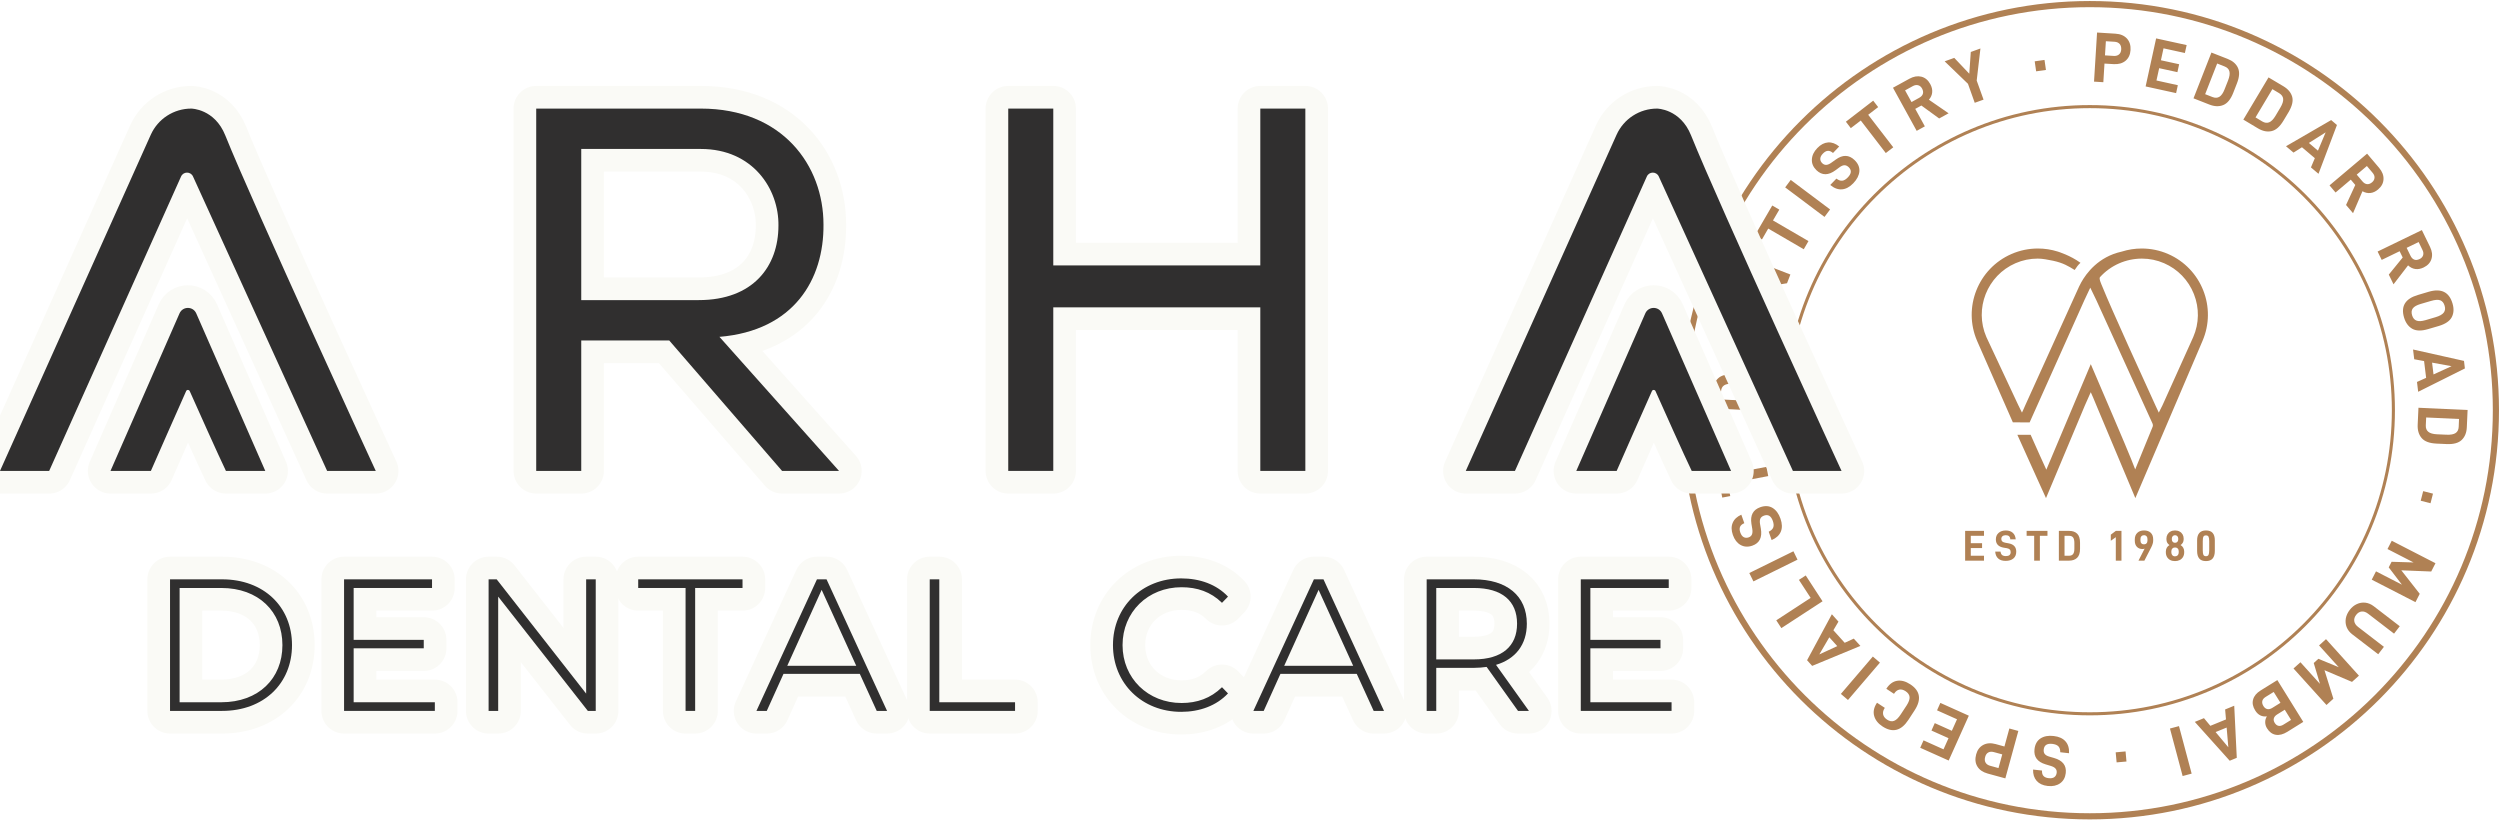
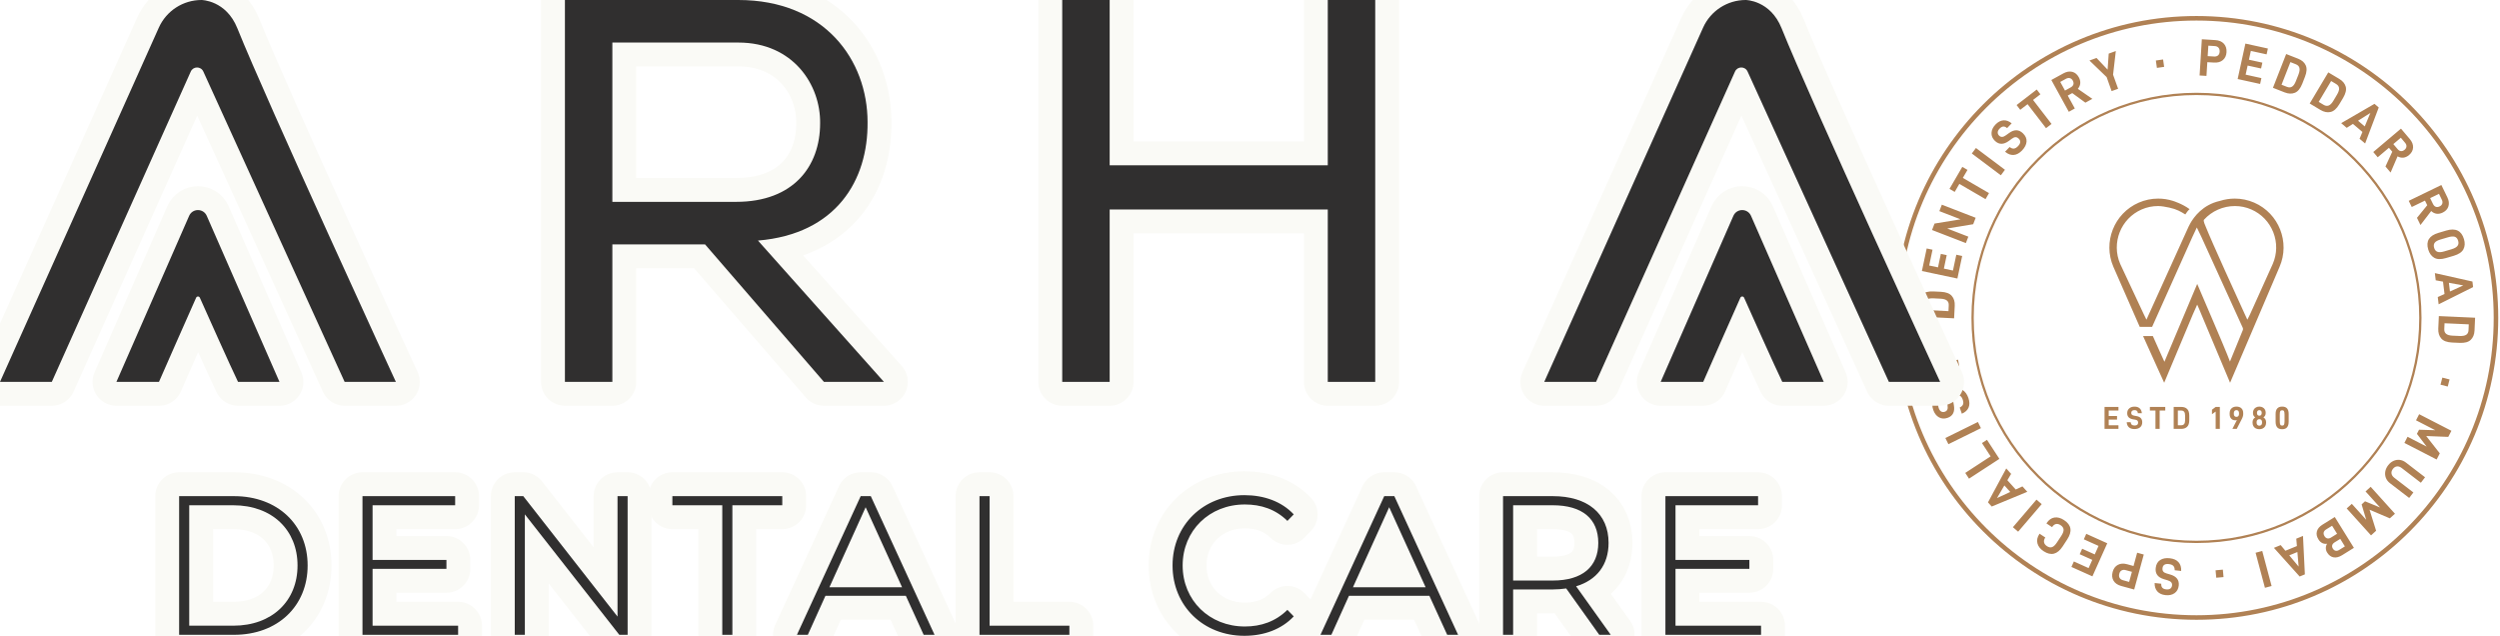
- <svg xmlns="http://www.w3.org/2000/svg" viewBox="0 -105.46 2428.01 796.8" role="img" aria-label="Arha Dental Care">
-   <g transform="translate(1631.22 -105.46) scale(3.98399)">
+ <svg xmlns="http://www.w3.org/2000/svg" viewBox="0 0 2303.71 585.88" role="img" aria-label="Arha Dental Care">
+   <g transform="translate(1745.95 14.06) scale(2.78879)">
    <g fill="none" stroke="#B08154">
      <circle cx="100" cy="100" r="99" stroke-width="1.5" />
      <circle cx="100" cy="100" r="74.01" stroke-width=".75" />
    </g>
    <g fill="#B08154">
      <path d="M109.05 9.39C108.39 8.68 107.46 8.28 106.24 8.21L101.77 7.93L101.03 19.9L103.3 20.04L103.58 15.5L105.78 15.63C107 15.71 107.97 15.43 108.72 14.81C109.46 14.19 109.86 13.32 109.93 12.21C110 11.05 109.71 10.11 109.05 9.39ZM107.11 13.28C106.78 13.55 106.35 13.67 105.8 13.63L103.7 13.5L103.92 10.05L106.02 10.18C106.57 10.21 106.99 10.39 107.28 10.72C107.57 11.05 107.69 11.5 107.66 12.07C107.62 12.61 107.44 13.01 107.11 13.28ZM117.97 11.78 123.18 12.92 123.61 10.99 116.17 9.36 113.61 21.07 121.04 22.7 121.46 20.77 116.25 19.62 116.91 16.62 121.36 17.59 121.78 15.66 117.34 14.69ZM129.65 12.81 125.28 23.97 129.15 25.49C130.4 25.98 131.53 26.02 132.53 25.61C133.54 25.2 134.35 24.21 134.97 22.63L135.86 20.35C136.48 18.78 136.56 17.51 136.11 16.53C135.67 15.56 134.82 14.83 133.58 14.35ZM129.92 23.66 128.12 22.96 131.05 15.48 132.84 16.19C133.49 16.44 133.89 16.84 134.03 17.39C134.18 17.94 134.07 18.69 133.7 19.64L132.85 21.79C132.5 22.69 132.08 23.29 131.6 23.59C131.11 23.89 130.55 23.91 129.92 23.66ZM143.57 18.87 137.43 29.16 140.99 31.29C142.15 31.98 143.25 32.2 144.31 31.96C145.37 31.73 146.33 30.88 147.2 29.43L148.46 27.33C149.32 25.87 149.62 24.63 149.34 23.6C149.05 22.57 148.34 21.71 147.2 21.03ZM142.05 29.61 140.4 28.62 144.51 21.73 146.17 22.72C146.76 23.08 147.09 23.54 147.14 24.1C147.2 24.67 146.96 25.39 146.44 26.26L145.26 28.25C144.76 29.08 144.25 29.61 143.72 29.82C143.2 30.03 142.64 29.96 142.05 29.61ZM154.86 38.56 153.91 40.81 155.75 42.37 160.25 30.47 158.84 29.27 147.83 35.65 149.66 37.2 151.72 35.9ZM155.62 36.73 153.41 34.85 157.49 32.27ZM164.72 45.09 162.47 49.97 164.17 51.97 166.47 46.62C167.1 46.98 167.75 47.12 168.4 47.05C169.05 46.98 169.68 46.69 170.28 46.18C171.12 45.47 171.56 44.64 171.6 43.69C171.65 42.75 171.29 41.83 170.54 40.93L167.6 37.46L158.44 45.19L159.91 46.93L163.62 43.79ZM165.07 42.57 167.55 40.47 168.94 42.12C169.28 42.52 169.44 42.92 169.41 43.34C169.38 43.76 169.18 44.12 168.81 44.44C168.4 44.78 168 44.93 167.59 44.89C167.18 44.85 166.81 44.62 166.46 44.21ZM176.28 62.77 172.89 66.94 174.04 69.31 177.59 64.69C178.12 65.19 178.71 65.49 179.36 65.58C180 65.67 180.68 65.54 181.39 65.2C182.38 64.72 183.02 64.02 183.29 63.12C183.57 62.21 183.45 61.23 182.94 60.18L180.95 56.09L170.16 61.32L171.16 63.36L175.53 61.24ZM177.24 60.42 180.16 59 181.1 60.94C181.33 61.4 181.38 61.84 181.25 62.24C181.12 62.63 180.84 62.94 180.4 63.15C179.92 63.38 179.49 63.43 179.1 63.29C178.72 63.14 178.41 62.83 178.18 62.35ZM179.97 71.91C176.92 72.81 175.79 74.63 176.6 77.38C176.98 78.66 177.64 79.58 178.58 80.13C179.52 80.68 180.8 80.72 182.43 80.24L185.06 79.47C186.68 78.99 187.74 78.27 188.24 77.32C188.74 76.36 188.8 75.24 188.42 73.97C187.6 71.18 185.66 70.23 182.6 71.13ZM179.65 78.16C179.13 77.97 178.77 77.53 178.57 76.87C178.36 76.17 178.42 75.6 178.75 75.17C179.07 74.73 179.71 74.38 180.65 74.1L183.14 73.37C184.14 73.07 184.9 73.02 185.42 73.2C185.93 73.39 186.3 73.83 186.5 74.53C186.7 75.2 186.63 75.76 186.28 76.21C185.94 76.66 185.28 77.03 184.3 77.32L181.82 78.05C180.89 78.32 180.17 78.36 179.65 78.16ZM181.99 92.11 179.76 93.11 180.05 95.51 191.44 89.82 191.22 87.98 178.8 85.2 179.09 87.58 181.49 88.02ZM183.79 91.28 183.44 88.4 188.19 89.27ZM192.1 99.94 180.12 99.4 179.93 103.55C179.87 104.89 180.2 105.98 180.91 106.8C181.62 107.62 182.82 108.06 184.51 108.14L186.96 108.25C188.65 108.33 189.88 108 190.65 107.26C191.43 106.52 191.85 105.49 191.91 104.16ZM181.91 103.69 182 101.77 190.01 102.13 189.93 104.05C189.9 104.75 189.65 105.25 189.17 105.57C188.7 105.88 187.96 106.02 186.94 105.97L184.63 105.87C183.66 105.82 182.95 105.62 182.52 105.26C182.08 104.9 181.88 104.38 181.91 103.69ZM183.66 120.34 181.27 119.73 180.67 122.07 183.06 122.68ZM179.39 146.79 180.43 144.76 175.94 139.03 183.23 139.32 184.27 137.3 173.61 131.82 172.57 133.84 178.93 137.11 173.57 136.95 172.87 138.31 176.09 142.53 169.77 139.28 168.73 141.31ZM165.1 147.26C164.43 147.57 163.85 148.05 163.36 148.69C162.86 149.35 162.54 150.03 162.41 150.76C162.29 151.49 162.35 152.19 162.61 152.87C162.88 153.54 163.32 154.12 163.94 154.6L170.31 159.49L171.7 157.68L165.4 152.83C164.85 152.41 164.55 151.94 164.47 151.42C164.39 150.9 164.55 150.4 164.93 149.9C165.31 149.4 165.76 149.13 166.28 149.07C166.79 149.02 167.32 149.2 167.86 149.62L174.17 154.47L175.56 152.66L169.2 147.77C168.57 147.29 167.9 147.01 167.18 146.92C166.47 146.84 165.77 146.95 165.1 147.26ZM157.7 171.86 159.38 170.33 157.21 163.38 163.92 166.23 165.61 164.71 157.58 155.81 155.89 157.34 160.69 162.65 155.72 160.6 154.59 161.63 156.11 166.71 151.35 161.44 149.66 162.96ZM141.56 174.39C142.04 174.63 142.58 174.71 143.17 174.63C142.89 175.08 142.75 175.56 142.76 176.08C142.77 176.6 142.92 177.09 143.2 177.54C143.76 178.45 144.47 178.97 145.33 179.12C146.19 179.27 147.12 179.03 148.12 178.42L152.04 175.98L145.72 165.79L141.63 168.33C140.65 168.94 140.04 169.67 139.81 170.53C139.57 171.38 139.74 172.27 140.32 173.19C140.66 173.75 141.07 174.14 141.56 174.39ZM149.06 175.5 147.22 176.64C146.78 176.92 146.37 177.02 146.01 176.94C145.64 176.87 145.33 176.63 145.07 176.21C144.84 175.83 144.77 175.46 144.87 175.11C144.97 174.75 145.24 174.44 145.68 174.16L147.53 173.02ZM142.05 170.9C142.13 170.52 142.41 170.18 142.87 169.89L144.83 168.68L146.48 171.33L144.52 172.55C144.06 172.84 143.64 172.94 143.27 172.86C142.89 172.77 142.58 172.53 142.33 172.13C142.06 171.69 141.97 171.29 142.05 170.9ZM129.39 176.94 127.83 175.07 125.6 175.98 134.11 185.45 135.83 184.74 135.21 172.04 132.99 172.95 133.2 175.38ZM130.67 178.46 133.36 177.36 133.77 182.17ZM124.83 188.59 121.74 177.01 119.54 177.6 122.63 189.18ZM108.94 185.64 108.72 183.18 106.31 183.4 106.54 185.85ZM94.06 180.71C93.42 179.99 92.46 179.56 91.19 179.42C89.89 179.27 88.82 179.47 87.98 180.02C87.14 180.57 86.66 181.44 86.52 182.64C86.31 184.5 87.21 185.73 89.22 186.33L90.45 186.7C91.01 186.87 91.4 187.08 91.64 187.36C91.88 187.63 91.97 187.97 91.93 188.38C91.87 188.86 91.68 189.21 91.35 189.45C91.02 189.68 90.56 189.77 89.98 189.7C89.4 189.64 88.98 189.46 88.71 189.16C88.44 188.86 88.32 188.42 88.35 187.84L86.17 187.6C86.14 188.74 86.43 189.65 87.04 190.35C87.66 191.05 88.55 191.47 89.73 191.6C90.94 191.74 91.94 191.52 92.75 190.96C93.55 190.4 94.01 189.56 94.14 188.46C94.35 186.61 93.39 185.38 91.28 184.78L90.18 184.46C89.64 184.31 89.26 184.1 89.03 183.82C88.8 183.54 88.72 183.17 88.77 182.7C88.89 181.65 89.59 181.2 90.86 181.34C91.53 181.42 92.02 181.61 92.33 181.92C92.64 182.23 92.8 182.71 92.8 183.38L94.94 183.62C95 182.4 94.71 181.43 94.06 180.71ZM72.58 186.83C73.08 187.67 73.92 188.24 75.09 188.57L79.41 189.75L82.58 178.19L80.39 177.59L79.19 181.98L77.06 181.39C75.88 181.07 74.87 181.14 74.02 181.6C73.17 182.05 72.59 182.82 72.3 183.89C71.99 185.02 72.08 186 72.58 186.83ZM75.27 183.43C75.65 183.23 76.1 183.2 76.63 183.35L78.66 183.9L77.74 187.24L75.71 186.68C75.18 186.54 74.8 186.27 74.59 185.9C74.37 185.52 74.34 185.05 74.5 184.49C74.64 183.98 74.9 183.62 75.27 183.43ZM64.34 182.67 59.47 180.48 58.66 182.29 65.6 185.4 70.51 174.47 63.57 171.35 62.76 173.16 67.63 175.34 66.37 178.15 62.21 176.28 61.4 178.09 65.56 179.95ZM57.27 173.2C59.02 170.54 58.67 168.41 56.24 166.82C55.13 166.09 54.06 165.8 53.04 165.96C52.03 166.12 51.17 166.74 50.46 167.81L50.4 167.91L52.27 169.14L52.35 169.02C52.68 168.52 53.08 168.22 53.56 168.11C54.03 168.01 54.54 168.14 55.08 168.49C55.69 168.89 56.02 169.37 56.07 169.92C56.11 170.48 55.87 171.16 55.34 171.98L53.92 174.14C53.35 175.01 52.81 175.54 52.28 175.73C51.76 175.93 51.19 175.83 50.58 175.43C50.04 175.07 49.72 174.65 49.62 174.16C49.52 173.66 49.64 173.16 49.98 172.64L50.03 172.56L48.13 171.31L48.06 171.41C47.37 172.47 47.16 173.5 47.43 174.51C47.7 175.51 48.38 176.38 49.47 177.09C51.93 178.7 54.02 178.17 55.77 175.5ZM41.05 170.64 48.84 161.53 47.11 160.05 39.32 169.16ZM37.49 153.64 38.73 151.54 37.12 149.74 31.08 160.95 32.32 162.33 44.08 157.46 42.47 155.68 40.25 156.7ZM36.5 155.36 38.44 157.51 34.06 159.53ZM24.81 153.12 34.85 146.58 30.75 140.28 29.09 141.36 31.95 145.75 23.57 151.22ZM18 141.73 28.75 136.43 27.75 134.39 16.99 139.69ZM24.68 129.6C25.05 128.71 25.02 127.66 24.6 126.45C24.17 125.21 23.52 124.34 22.67 123.82C21.81 123.3 20.82 123.24 19.68 123.64C17.91 124.26 17.19 125.6 17.51 127.67L17.72 128.94C17.81 129.51 17.78 129.96 17.64 130.29C17.5 130.63 17.23 130.86 16.84 131C16.39 131.15 15.99 131.14 15.63 130.94C15.27 130.75 15 130.37 14.8 129.81C14.61 129.27 14.59 128.81 14.74 128.43C14.9 128.06 15.24 127.76 15.78 127.54L15.05 125.47C14.01 125.93 13.31 126.59 12.95 127.45C12.58 128.31 12.6 129.29 12.99 130.41C13.39 131.56 14.02 132.37 14.87 132.85C15.73 133.33 16.68 133.39 17.73 133.02C19.49 132.41 20.18 131.02 19.81 128.86L19.61 127.73C19.52 127.17 19.55 126.73 19.7 126.41C19.85 126.09 20.15 125.85 20.6 125.69C21.59 125.34 22.3 125.78 22.73 126.99C22.95 127.63 22.99 128.15 22.84 128.56C22.7 128.97 22.33 129.33 21.73 129.62L22.44 131.66C23.56 131.18 24.31 130.49 24.68 129.6ZM10.78 112.67 8.83 113.04 10.4 121.3 12.35 120.93 11.78 117.93 21.61 116.06 21.18 113.81 11.35 115.67ZM7.91 99.54 19.88 100.14 20.09 96C20.16 94.65 19.84 93.57 19.13 92.75C18.42 91.92 17.23 91.47 15.54 91.38L13.09 91.26C11.4 91.17 10.17 91.5 9.39 92.23C8.61 92.96 8.19 93.99 8.12 95.32ZM18.11 95.84 18.02 97.77 10 97.37 10.1 95.44C10.13 94.75 10.39 94.24 10.86 93.93C11.33 93.62 12.08 93.49 13.1 93.54L15.41 93.66C16.38 93.7 17.08 93.91 17.51 94.27C17.95 94.64 18.15 95.16 18.11 95.84ZM11.65 82.69 12.75 77.47 10.82 77.06 9.24 84.51 20.97 86.99 22.55 79.54 20.61 79.13 19.5 84.35 16.5 83.71 17.44 79.26 15.5 78.85 14.56 83.3ZM15.83 62.59 15.01 64.72 22.01 67.43 13.41 68.83 12.59 70.96 23.77 75.28 24.59 73.16 17.61 70.46 26.19 69.05 27.01 66.92ZM24.31 51.1 22.59 50.1 18.36 57.37 20.08 58.37 21.61 55.72 30.27 60.76 31.42 58.77 22.77 53.74ZM25.74 45.68 35.33 52.88 36.69 51.06 27.1 43.86ZM39.57 46.16C40.53 46.09 41.46 45.59 42.35 44.67C43.26 43.72 43.75 42.75 43.83 41.76C43.9 40.76 43.51 39.84 42.64 39.01C41.29 37.71 39.76 37.67 38.07 38.9L37.02 39.65C36.55 39.99 36.14 40.17 35.78 40.19C35.42 40.22 35.09 40.08 34.79 39.8C34.45 39.47 34.28 39.1 34.3 38.69C34.31 38.29 34.52 37.87 34.93 37.45C35.33 37.03 35.73 36.8 36.13 36.77C36.53 36.74 36.95 36.91 37.4 37.29L38.91 35.71C38.03 34.99 37.13 34.66 36.2 34.72C35.27 34.79 34.4 35.24 33.58 36.09C32.73 36.97 32.29 37.9 32.25 38.88C32.2 39.86 32.58 40.73 33.38 41.51C34.73 42.8 36.28 42.79 38.04 41.48L38.96 40.8C39.41 40.46 39.82 40.29 40.17 40.28C40.53 40.27 40.88 40.43 41.22 40.75C41.98 41.49 41.91 42.31 41.02 43.24C40.56 43.72 40.11 44 39.67 44.05C39.24 44.11 38.76 43.94 38.23 43.54L36.73 45.09C37.66 45.88 38.61 46.23 39.57 46.16ZM48.41 26.11 47.2 24.54 40.54 29.67 41.74 31.24 44.17 29.38 50.27 37.31 52.09 35.91 45.98 27.98ZM58.94 25.72 63.28 28.88 65.58 27.62 60.78 24.31C61.26 23.75 61.53 23.15 61.58 22.5C61.64 21.85 61.48 21.17 61.1 20.48C60.57 19.52 59.85 18.92 58.93 18.69C58.01 18.47 57.04 18.63 56.01 19.2L52.02 21.39L57.8 31.9L59.79 30.8L57.45 26.54ZM56.54 24.88 54.97 22.03 56.86 20.99C57.32 20.74 57.75 20.67 58.15 20.78C58.55 20.89 58.87 21.15 59.11 21.58C59.36 22.05 59.43 22.48 59.31 22.87C59.18 23.26 58.89 23.58 58.42 23.84ZM72.43 19.64 73.34 11.82 70.99 12.67 70.62 17.97 66.96 14.11 64.62 14.95 70.3 20.43 71.95 25.06 74.1 24.29ZM86.57 14.95 86.92 17.39 89.31 17.05 88.96 14.61ZM70.99 130.62H74.21V129.42H69.61V136.67H74.21V135.47H70.99V133.61H73.74V132.42H70.99ZM77.67 136.15C78.1 136.54 78.71 136.73 79.48 136.73C80.27 136.73 80.9 136.54 81.37 136.15C81.83 135.77 82.07 135.21 82.07 134.48C82.07 133.35 81.44 132.67 80.2 132.45L79.43 132.31C79.09 132.25 78.84 132.14 78.67 132C78.51 131.85 78.43 131.65 78.43 131.4C78.43 131.11 78.52 130.88 78.71 130.72C78.89 130.56 79.16 130.47 79.51 130.47C79.86 130.47 80.13 130.55 80.31 130.71C80.49 130.88 80.6 131.13 80.62 131.48H81.94C81.88 130.8 81.65 130.26 81.23 129.89C80.81 129.51 80.25 129.32 79.54 129.32C78.8 129.32 78.21 129.51 77.77 129.91C77.32 130.3 77.1 130.83 77.1 131.5C77.1 132.63 77.75 133.3 79.06 133.52L79.75 133.63C80.08 133.69 80.33 133.79 80.48 133.94C80.63 134.09 80.71 134.31 80.71 134.6C80.71 135.24 80.32 135.56 79.55 135.56C79.14 135.56 78.83 135.47 78.63 135.31C78.42 135.14 78.29 134.86 78.24 134.46H76.94C76.99 135.2 77.23 135.76 77.67 136.15ZM89.68 130.62V129.42H84.6V130.62H86.44V136.67H87.83V130.62ZM92.46 129.42V136.67H94.97C95.78 136.67 96.43 136.44 96.9 135.99C97.38 135.54 97.62 134.8 97.62 133.78V132.3C97.62 131.28 97.38 130.54 96.92 130.1C96.45 129.65 95.82 129.42 95.01 129.42ZM95 135.47H93.84V130.62H95C95.42 130.62 95.73 130.76 95.94 131.04C96.14 131.31 96.24 131.76 96.24 132.37V133.77C96.24 134.36 96.14 134.79 95.93 135.06C95.72 135.33 95.42 135.47 95 135.47ZM106.34 130.95V136.67H107.72V129.42H106.34L105.12 130.34V131.83ZM113.37 133.74 111.87 136.67H113.31L114.97 133.44C115.13 133.14 115.24 132.85 115.32 132.59C115.41 132.33 115.45 132.06 115.45 131.78V131.45C115.45 130.78 115.25 130.25 114.85 129.87C114.46 129.5 113.91 129.31 113.21 129.31C112.54 129.31 112 129.5 111.59 129.89C111.18 130.27 110.97 130.81 110.97 131.49V131.83C110.97 132.45 111.14 132.94 111.48 133.3C111.82 133.66 112.27 133.84 112.84 133.84C113.04 133.84 113.21 133.81 113.37 133.74ZM113.83 132.45C113.68 132.62 113.48 132.7 113.21 132.7C112.94 132.7 112.73 132.62 112.58 132.45C112.42 132.29 112.35 132.06 112.35 131.75V131.43C112.35 131.13 112.42 130.89 112.58 130.73C112.73 130.56 112.94 130.47 113.21 130.47C113.48 130.47 113.68 130.56 113.83 130.73C113.98 130.89 114.06 131.12 114.06 131.42V131.76C114.06 132.06 113.98 132.29 113.83 132.45ZM119.62 136.53C119.96 136.7 120.34 136.78 120.77 136.78C121.2 136.78 121.58 136.7 121.92 136.53C122.26 136.36 122.52 136.11 122.72 135.79C122.91 135.46 123.01 135.09 123.01 134.66V134.42C123.01 134.11 122.93 133.81 122.78 133.53C122.63 133.26 122.41 133.04 122.13 132.87C122.35 132.73 122.53 132.55 122.67 132.3C122.81 132.06 122.88 131.78 122.88 131.47V131.28C122.88 130.92 122.8 130.6 122.63 130.29C122.46 129.99 122.22 129.75 121.9 129.58C121.58 129.4 121.21 129.31 120.78 129.31C120.35 129.31 119.98 129.4 119.67 129.58C119.35 129.75 119.11 129.99 118.94 130.29C118.77 130.6 118.68 130.92 118.68 131.28V131.47C118.68 131.79 118.75 132.06 118.88 132.31C119.02 132.55 119.2 132.73 119.43 132.87C119.15 133.03 118.93 133.25 118.77 133.52C118.62 133.8 118.54 134.1 118.54 134.43V134.67C118.54 135.09 118.64 135.46 118.83 135.79C119.02 136.11 119.29 136.36 119.62 136.53ZM121.35 132.09C121.21 132.24 121.02 132.32 120.78 132.32C120.54 132.32 120.35 132.24 120.21 132.09C120.07 131.94 120 131.73 120 131.48V131.28C120 131.05 120.07 130.86 120.22 130.7C120.36 130.55 120.55 130.47 120.78 130.47C121.01 130.47 121.2 130.55 121.34 130.7C121.48 130.86 121.56 131.05 121.56 131.28V131.48C121.56 131.73 121.49 131.93 121.35 132.09ZM121.44 135.36C121.27 135.53 121.05 135.62 120.78 135.62C120.5 135.62 120.28 135.53 120.12 135.35C119.96 135.17 119.88 134.94 119.88 134.65V134.4C119.88 134.12 119.96 133.89 120.13 133.72C120.3 133.54 120.51 133.46 120.78 133.46C121.05 133.46 121.27 133.54 121.44 133.72C121.6 133.89 121.68 134.12 121.68 134.4V134.65C121.68 134.95 121.6 135.18 121.44 135.36ZM126.69 136.16C127.04 136.58 127.58 136.78 128.32 136.78C129.05 136.78 129.6 136.57 129.95 136.15C130.3 135.73 130.48 135.11 130.48 134.28V131.72C130.48 130.92 130.3 130.32 129.95 129.92C129.6 129.51 129.05 129.31 128.32 129.31C127.61 129.31 127.07 129.51 126.71 129.92C126.34 130.33 126.16 130.93 126.16 131.72V134.28C126.16 135.12 126.33 135.74 126.69 136.16ZM128.94 135.27C128.83 135.48 128.63 135.59 128.32 135.59C128.02 135.59 127.81 135.48 127.7 135.27C127.6 135.05 127.54 134.69 127.54 134.17V131.92C127.54 131.4 127.59 131.04 127.7 130.83C127.8 130.62 128.01 130.52 128.32 130.52C128.63 130.52 128.83 130.62 128.94 130.83C129.05 131.04 129.11 131.4 129.11 131.92V134.17C129.11 134.69 129.05 135.05 128.94 135.27Z" />
      <path transform="translate(69 60.58) scale(0.06745)" d="M833.41 320.11C833.38 320.16 833.37 320.19 722.37 566.44C720.09 571.49 708.97 593.11 708.97 593.11C708.97 593.11 698.86 571.54 696.56 566.51C659.73 486.12 537.05 217.6 504.88 137.46C502.53 131.62 491.61 108.83 496.31 103.62C534.77 60.96 590.04 36.5 647.95 36.5C675.74 36.5 702.7 42.09 728.08 53.11C777.73 74.67 816.04 114.35 835.96 164.83C855.87 215.32 854.97 270.47 833.41 320.11ZM742.55 19.81C712.28 6.67 680.21 0 647.23 0C622.75 0 598.49 3.75 575.15 11.14C574.74 11.27 574.33 11.38 573.93 11.47C490.9 29.91 447.06 89.2 428.25 123.09C427.45 124.97 426.39 126.93 425.25 129.03C423.76 131.77 421.91 135.18 421.01 137.19L226.79 565.7C224.9 570.82 214.46 593.11 214.46 593.11C214.46 593.11 203.41 570.91 201.07 566L86.06 320.57C85.98 320.41 85.91 320.25 85.85 320.12C41.28 217.47 88.52 97.69 191.17 53.11C216.56 42.08 243.53 36.49 271.32 36.49C290.03 36.49 308.36 40.67 326.89 44.21C363.52 52.16 382.67 63.86 404.88 77.64C410.6 68.41 419.13 57.31 425.9 51.74C390.06 25.3 345.82 11.68 344.1 11.14C320.76 3.75 296.51 0 272.02 0C239.05 0 206.98 6.67 176.71 19.81C55.7 72.36 0 213.55 52.53 334.52C52.98 335.54 118.07 483.69 181.49 628.26L242.14 628.51L439.78 187.31C443.63 178.5 461.31 141.45 461.31 141.45C461.31 141.45 479.38 178.37 483.3 186.97L686.49 633.05C688 636.35 688.18 640.06 687.01 643.49C686.76 644.23 623.7 798.38 623.7 798.38C623.7 798.38 614.09 769.97 541.27 600.3C508.91 524.89 472.13 439.1 463.17 417.99C444.03 463.43 302.51 799.4 302.51 799.4C302.51 799.4 260.13 706.61 245.78 673.35L197.81 673.35C253.96 798.98 293.86 884.77 301.3 902.14C316.17 866.71 441.34 568.43 441.55 567.92C447.91 553.43 463.1 519.32 463.1 519.32C463.1 519.32 480.77 558.87 484.12 568.68C490.23 583.21 607.4 862.04 624.25 902.15L866.7 334.57C919.25 213.56 863.55 72.36 742.55 19.81Z" />
    </g>
  </g>
  <g fill="#FAFAF6" stroke="#FAFAF6" stroke-width="44" stroke-linejoin="round">
    <path d="M214.96 576.57C251.1 576.57 274.29 553.57 274.29 521.08C274.29 488.59 251.1 465.59 214.96 465.59L174.44 465.59L174.44 576.57L214.96 576.57ZM165.13 457.19L215.69 457.19C256.21 457.19 283.6 483.84 283.6 521.08C283.6 558.32 256.21 584.97 215.69 584.97L165.13 584.97L165.13 457.19Z" />
    <path d="M422.32 576.57L422.32 584.97L334.16 584.97L334.16 457.19L419.59 457.19L419.59 465.59L343.47 465.59L343.47 515.97L411.55 515.97L411.55 524.18L343.47 524.18L343.47 576.57L422.32 576.57Z" />
    <path d="M578.58 457.19L578.58 584.97L570.91 584.97L483.84 473.98L483.84 584.97L474.53 584.97L474.53 457.19L482.38 457.19L569.27 568.17L569.27 457.19L578.58 457.19Z" />
    <path d="M665.83 465.59L619.83 465.59L619.83 457.19L721.14 457.19L721.14 465.59L675.14 465.59L675.14 584.97L665.83 584.97L665.83 465.59Z" />
    <path d="M831.58 541.16L797.99 467.41L764.59 541.16L831.58 541.16ZM835.05 549.01L760.94 549.01L744.69 584.97L734.65 584.97L793.43 457.19L802.74 457.19L861.52 584.97L851.48 584.97L835.05 549.01Z" />
    <path d="M902.95 457.19L912.26 457.19L912.26 576.57L985.82 576.57L985.82 584.97L902.95 584.97L902.95 457.19Z" />
    <path d="M1080.92 521.08C1080.92 483.84 1109.22 456.28 1147.18 456.28C1165.26 456.28 1181.5 462.12 1192.64 473.98L1186.8 480.01C1175.84 469.24 1162.52 464.86 1147.55 464.86C1114.87 464.86 1090.23 488.95 1090.23 521.08C1090.23 553.21 1114.87 577.3 1147.55 577.3C1162.52 577.3 1175.84 572.74 1186.8 561.97L1192.64 567.99C1181.5 579.86 1165.26 585.88 1147.18 585.88C1109.22 585.88 1080.92 558.32 1080.92 521.08Z" />
    <path d="M1314.21 541.16L1280.62 467.41L1247.22 541.16L1314.21 541.16ZM1317.68 549.01L1243.56 549.01L1227.32 584.97L1217.28 584.97L1276.06 457.19L1285.37 457.19L1344.15 584.97L1334.11 584.97L1317.68 549.01Z" />
    <path d="M1431.4 534.95C1458.78 534.95 1473.38 522.17 1473.38 500.27C1473.38 478.18 1458.78 465.59 1431.4 465.59L1394.89 465.59L1394.89 534.95L1431.4 534.95ZM1474.29 584.97L1443.81 542.25C1439.79 542.8 1435.78 543.17 1431.4 543.17L1394.89 543.17L1394.89 584.97L1385.58 584.97L1385.58 457.19L1431.4 457.19C1463.52 457.19 1482.87 473.25 1482.87 500.27C1482.87 520.53 1471.92 534.59 1452.94 540.25L1484.88 584.97L1474.29 584.97Z" />
    <path d="M1623.43 576.57L1623.43 584.97L1535.26 584.97L1535.26 457.19L1620.69 457.19L1620.69 465.59L1544.57 465.59L1544.57 515.97L1612.66 515.97L1612.66 524.18L1544.57 524.18L1544.57 576.57L1623.43 576.57Z" />
    <path d="M756.03 113.61C756.53 78.42 731.4 39.21 680.63 39.21L564.51 39.21L564.51 186L678.62 186C731.4 186 756.03 153.32 756.03 113.61ZM649.96 225.21L564.51 225.21L564.51 351.89L520.77 351.89L520.77 0L680.63 0C760.05 0 799.77 55.3 799.77 112.61C800.27 165.89 771.11 215.66 698.73 221.69L814.85 351.89L759.55 351.89L649.96 225.21Z" />
    <path d="M1224.02 193.04L1022.95 193.04L1022.95 351.89L979.21 351.89L979.21 0L1022.95 0L1022.95 152.32L1224.02 152.32L1224.02 0L1267.76 0L1267.76 351.89L1224.02 351.89L1224.02 193.04Z" />
    <path d="M185.76 0C168.77 0 153.37 9.97 146.42 25.46L0 351.89L47.76 351.89L175.83 65.99C178.03 60.96 185.15 60.9 187.43 65.9L317.7 351.89L364.96 351.89C367 356.54 245.53 92.67 218.77 25.98C208.4 0.16 185.76 0 185.76 0Z" />
    <path d="M174.35 198.9L107.32 351.89L146.55 351.89C151.07 341.38 172.36 293.35 180.79 274.35C181.46 272.84 183.57 272.85 184.24 274.35C190.56 288.53 212.39 337.38 219.42 351.89L257.64 351.89L190.6 198.9C187.5 191.82 177.46 191.82 174.35 198.9Z" />
    <path d="M1609.33 0C1592.35 0 1576.95 9.97 1570 25.46L1423.57 351.89L1471.33 351.89L1599.4 65.99C1601.6 60.96 1608.72 60.9 1611 65.9L1741.27 351.89L1788.53 351.89C1790.58 356.54 1669.1 92.67 1642.34 25.98C1631.97 0.16 1609.33 0 1609.33 0Z" />
    <path d="M1597.92 198.9L1530.89 351.89L1570.12 351.89C1574.64 341.38 1595.93 293.35 1604.36 274.35C1605.03 272.84 1607.14 272.85 1607.81 274.35C1614.13 288.53 1635.96 337.38 1643 351.89L1681.21 351.89L1614.18 198.9C1611.07 191.82 1601.03 191.82 1597.92 198.9Z" />
  </g>
  <g fill="#302F2F">
    <path d="M214.96 576.57C251.1 576.57 274.29 553.57 274.29 521.08C274.29 488.59 251.1 465.59 214.96 465.59L174.44 465.59L174.44 576.57L214.96 576.57ZM165.13 457.19L215.69 457.19C256.21 457.19 283.6 483.84 283.6 521.08C283.6 558.32 256.21 584.97 215.69 584.97L165.13 584.97L165.13 457.19Z" />
    <path d="M422.32 576.57L422.32 584.97L334.16 584.97L334.16 457.19L419.59 457.19L419.59 465.59L343.47 465.59L343.47 515.97L411.55 515.97L411.55 524.18L343.47 524.18L343.47 576.57L422.32 576.57Z" />
    <path d="M578.58 457.19L578.58 584.97L570.91 584.97L483.84 473.98L483.84 584.97L474.53 584.97L474.53 457.19L482.38 457.19L569.27 568.17L569.27 457.19L578.58 457.19Z" />
    <path d="M665.83 465.59L619.83 465.59L619.83 457.19L721.14 457.19L721.14 465.59L675.14 465.59L675.14 584.97L665.83 584.97L665.83 465.59Z" />
    <path d="M831.58 541.16L797.99 467.41L764.59 541.16L831.58 541.16ZM835.05 549.01L760.94 549.01L744.69 584.97L734.65 584.97L793.43 457.19L802.74 457.19L861.52 584.97L851.48 584.97L835.05 549.01Z" />
    <path d="M902.95 457.19L912.26 457.19L912.26 576.57L985.82 576.57L985.82 584.97L902.95 584.97L902.95 457.19Z" />
    <path d="M1080.92 521.08C1080.92 483.84 1109.22 456.28 1147.18 456.28C1165.26 456.28 1181.5 462.12 1192.64 473.98L1186.8 480.01C1175.84 469.24 1162.52 464.86 1147.55 464.86C1114.87 464.86 1090.23 488.95 1090.23 521.08C1090.23 553.21 1114.87 577.3 1147.55 577.3C1162.52 577.3 1175.84 572.74 1186.8 561.97L1192.64 567.99C1181.5 579.86 1165.26 585.88 1147.18 585.88C1109.22 585.88 1080.92 558.32 1080.92 521.08Z" />
    <path d="M1314.21 541.16L1280.62 467.41L1247.22 541.16L1314.21 541.16ZM1317.68 549.01L1243.56 549.01L1227.32 584.97L1217.28 584.97L1276.06 457.19L1285.37 457.19L1344.15 584.97L1334.11 584.97L1317.68 549.01Z" />
    <path d="M1431.4 534.95C1458.78 534.95 1473.38 522.17 1473.38 500.27C1473.38 478.18 1458.78 465.59 1431.4 465.59L1394.89 465.59L1394.89 534.95L1431.4 534.95ZM1474.29 584.97L1443.81 542.25C1439.79 542.8 1435.78 543.17 1431.4 543.17L1394.89 543.17L1394.89 584.97L1385.58 584.97L1385.58 457.19L1431.4 457.19C1463.52 457.19 1482.87 473.25 1482.87 500.27C1482.87 520.53 1471.92 534.59 1452.94 540.25L1484.88 584.97L1474.29 584.97Z" />
    <path d="M1623.43 576.57L1623.43 584.97L1535.26 584.97L1535.26 457.19L1620.69 457.19L1620.69 465.59L1544.57 465.59L1544.57 515.97L1612.66 515.97L1612.66 524.18L1544.57 524.18L1544.57 576.57L1623.43 576.57Z" />
    <path d="M756.03 113.61C756.53 78.42 731.4 39.21 680.63 39.21L564.51 39.21L564.51 186L678.62 186C731.4 186 756.03 153.32 756.03 113.61ZM649.96 225.21L564.51 225.21L564.51 351.89L520.77 351.89L520.77 0L680.63 0C760.05 0 799.77 55.3 799.77 112.61C800.27 165.89 771.11 215.66 698.73 221.69L814.85 351.89L759.55 351.89L649.96 225.21Z" />
    <path d="M1224.02 193.04L1022.95 193.04L1022.95 351.89L979.21 351.89L979.21 0L1022.95 0L1022.95 152.32L1224.02 152.32L1224.02 0L1267.76 0L1267.76 351.89L1224.02 351.89L1224.02 193.04Z" />
    <path d="M185.76 0C168.77 0 153.37 9.97 146.42 25.46L0 351.89L47.76 351.89L175.83 65.99C178.03 60.96 185.15 60.9 187.43 65.9L317.7 351.89L364.96 351.89C367 356.54 245.53 92.67 218.77 25.98C208.4 0.16 185.76 0 185.76 0Z" />
    <path d="M174.35 198.9L107.32 351.89L146.55 351.89C151.07 341.38 172.36 293.35 180.79 274.35C181.46 272.84 183.57 272.85 184.24 274.35C190.56 288.53 212.39 337.38 219.42 351.89L257.64 351.89L190.6 198.9C187.5 191.82 177.46 191.82 174.35 198.9Z" />
    <path d="M1609.33 0C1592.35 0 1576.95 9.97 1570 25.46L1423.57 351.89L1471.33 351.89L1599.4 65.99C1601.6 60.96 1608.72 60.9 1611 65.9L1741.27 351.89L1788.53 351.89C1790.58 356.54 1669.1 92.67 1642.34 25.98C1631.97 0.16 1609.33 0 1609.33 0Z" />
    <path d="M1597.92 198.9L1530.89 351.89L1570.12 351.89C1574.64 341.38 1595.93 293.35 1604.36 274.35C1605.03 272.84 1607.14 272.85 1607.81 274.35C1614.13 288.53 1635.96 337.38 1643 351.89L1681.21 351.89L1614.18 198.9C1611.07 191.82 1601.03 191.82 1597.92 198.9Z" />
  </g>
</svg>
